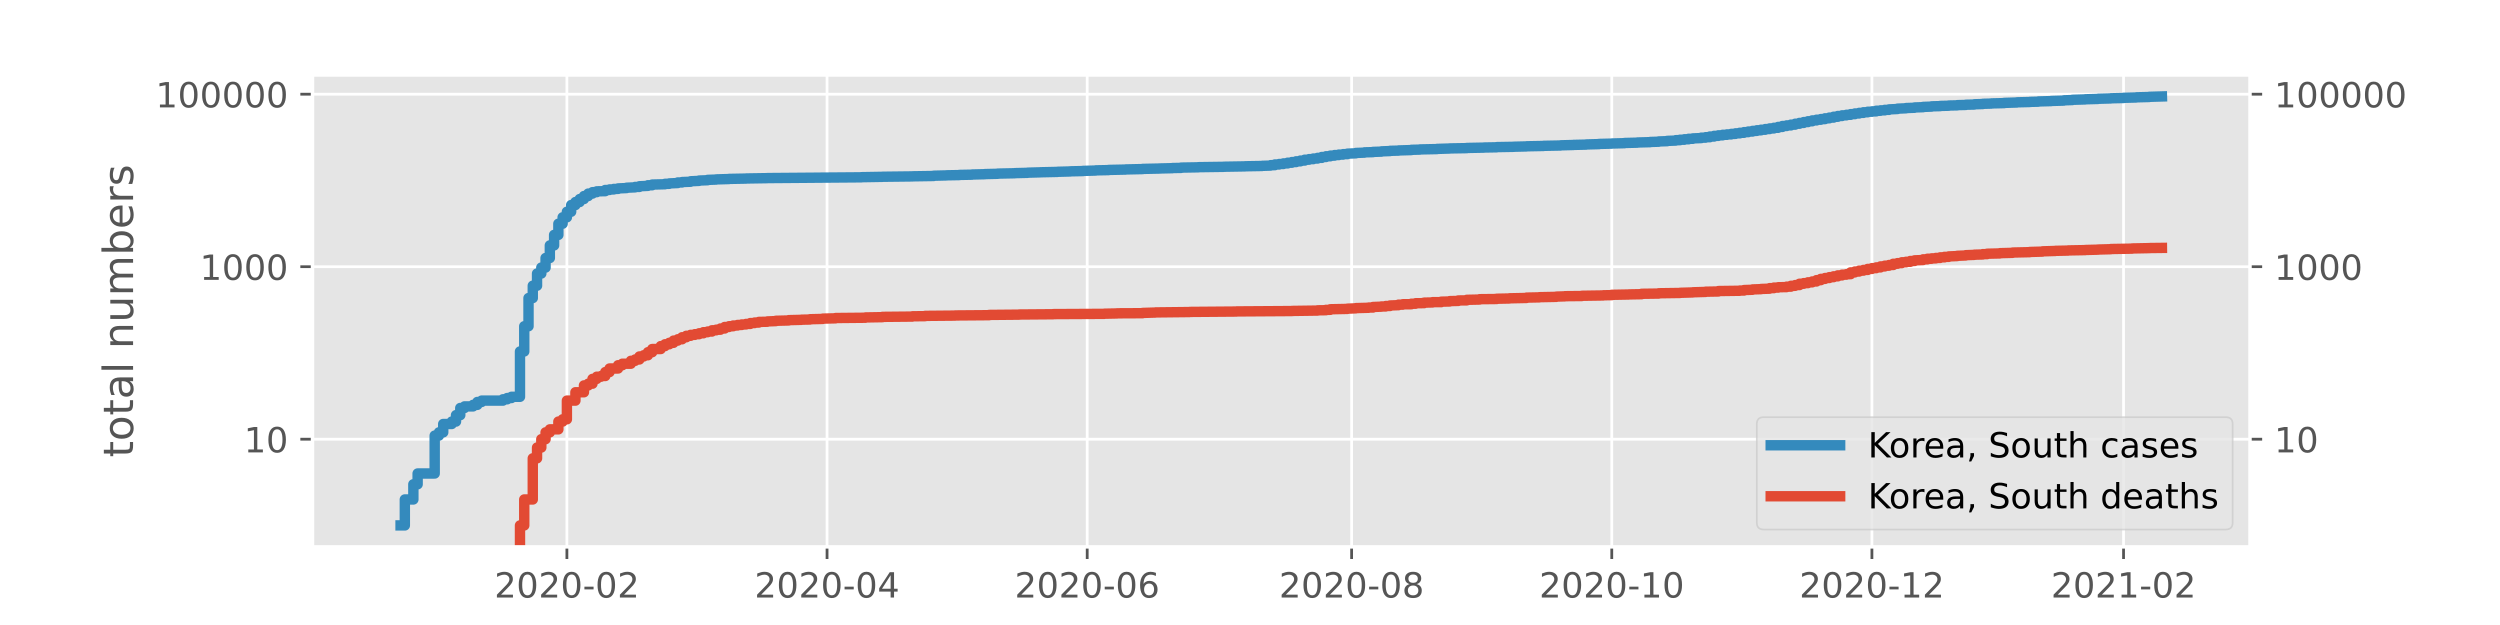
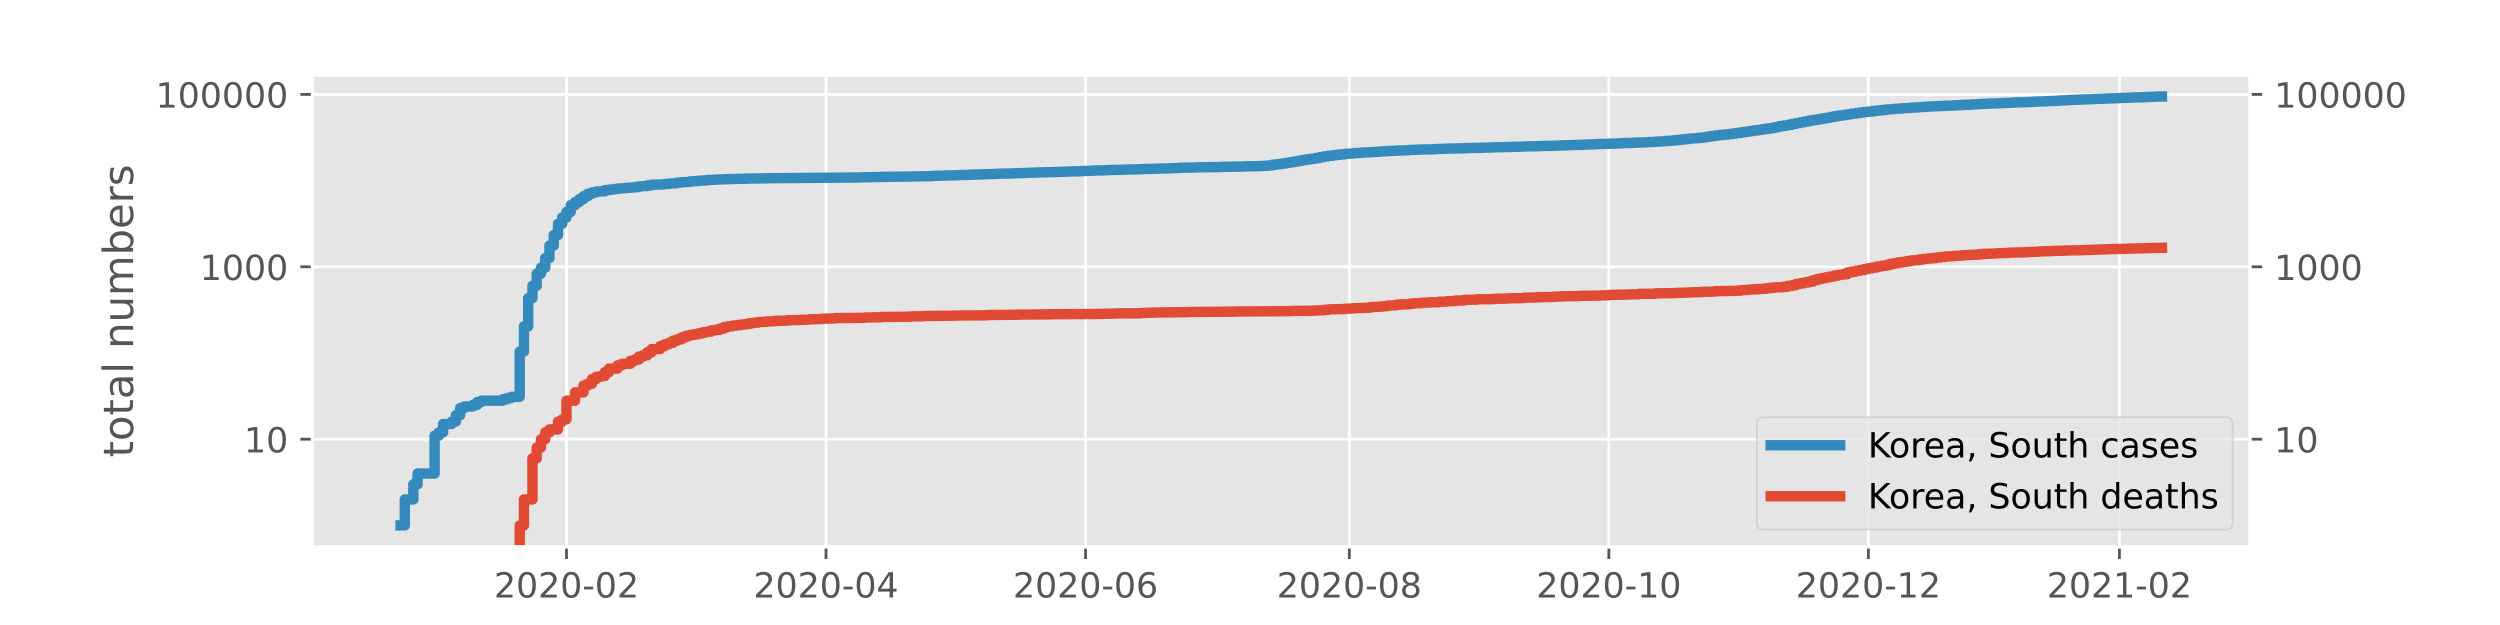
<svg xmlns="http://www.w3.org/2000/svg" xmlns:xlink="http://www.w3.org/1999/xlink" height="180pt" version="1.1" viewBox="0 0 720 180" width="720pt">
  <defs>
    <style type="text/css">*{stroke-linecap:butt;stroke-linejoin:round;}</style>
  </defs>
  <g id="figure_1">
    <g id="patch_1">
      <path d="M 0 180  L 720 180  L 720 0  L 0 0  z " style="fill:#ffffff;" />
    </g>
    <g id="axes_1">
      <g id="patch_2">
        <path d="M 90 157.5  L 648 157.5  L 648 21.6  L 90 21.6  z " style="fill:#e5e5e5;" />
      </g>
      <g id="matplotlib.axis_1">
        <g id="xtick_1">
          <g id="line2d_1">
-             <path clip-path="url(#pab58870d82)" d="M 163.266 157.5  L 163.266 21.6  " style="fill:none;stroke:#ffffff;stroke-linecap:square;stroke-width:0.8;" />
+             <path clip-path="url(#p5983f30c96)" d="M 163.15 157.5  L 163.15 21.6  " style="fill:none;stroke:#ffffff;stroke-linecap:square;stroke-width:0.8;" />
          </g>
          <g id="line2d_2">
            <defs>
-               <path d="M 0 0  L 0 3.5  " id="meab9ac7039" style="stroke:#555555;stroke-width:0.8;" />
+               <path d="M 0 0  L 0 3.5  " id="m2d92b5e0b5" style="stroke:#555555;stroke-width:0.8;" />
            </defs>
            <g>
-               <use style="fill:#555555;stroke:#555555;stroke-width:0.8;" x="163.266" xlink:href="#meab9ac7039" y="157.5" />
+               <use style="fill:#555555;stroke:#555555;stroke-width:0.8;" x="163.15" xlink:href="#m2d92b5e0b5" y="157.5" />
            </g>
          </g>
          <g id="text_1">
-             <text style="fill:#555555;font-family:DejaVu Sans;font-size:10px;font-stretch:normal;font-style:normal;font-weight:normal;text-anchor:middle;" transform="rotate(-0, 163.2659, 172.0984)" x="163.266" y="172.098">2020-02</text>
+             <text style="fill:#555555;font-family:DejaVu Sans;font-size:10px;font-stretch:normal;font-style:normal;font-weight:normal;text-anchor:middle;" transform="rotate(-0, 163.1502, 172.0984)" x="163.15" y="172.098">2020-02</text>
          </g>
        </g>
        <g id="xtick_2">
          <g id="line2d_3">
-             <path clip-path="url(#pab58870d82)" d="M 238.19 157.5  L 238.19 21.6  " style="fill:none;stroke:#ffffff;stroke-linecap:square;stroke-width:0.8;" />
+             <path clip-path="url(#p5983f30c96)" d="M 237.893 157.5  L 237.893 21.6  " style="fill:none;stroke:#ffffff;stroke-linecap:square;stroke-width:0.8;" />
          </g>
          <g id="line2d_4">
            <g>
-               <use style="fill:#555555;stroke:#555555;stroke-width:0.8;" x="238.19" xlink:href="#meab9ac7039" y="157.5" />
+               <use style="fill:#555555;stroke:#555555;stroke-width:0.8;" x="237.893" xlink:href="#m2d92b5e0b5" y="157.5" />
            </g>
          </g>
          <g id="text_2">
-             <text style="fill:#555555;font-family:DejaVu Sans;font-size:10px;font-stretch:normal;font-style:normal;font-weight:normal;text-anchor:middle;" transform="rotate(-0, 238.19, 172.0984)" x="238.19" y="172.098">2020-04</text>
+             <text style="fill:#555555;font-family:DejaVu Sans;font-size:10px;font-stretch:normal;font-style:normal;font-weight:normal;text-anchor:middle;" transform="rotate(-0, 237.8933, 172.0984)" x="237.893" y="172.098">2020-04</text>
          </g>
        </g>
        <g id="xtick_3">
          <g id="line2d_5">
-             <path clip-path="url(#pab58870d82)" d="M 313.114 157.5  L 313.114 21.6  " style="fill:none;stroke:#ffffff;stroke-linecap:square;stroke-width:0.8;" />
+             <path clip-path="url(#p5983f30c96)" d="M 312.636 157.5  L 312.636 21.6  " style="fill:none;stroke:#ffffff;stroke-linecap:square;stroke-width:0.8;" />
          </g>
          <g id="line2d_6">
            <g>
-               <use style="fill:#555555;stroke:#555555;stroke-width:0.8;" x="313.114" xlink:href="#meab9ac7039" y="157.5" />
+               <use style="fill:#555555;stroke:#555555;stroke-width:0.8;" x="312.636" xlink:href="#m2d92b5e0b5" y="157.5" />
            </g>
          </g>
          <g id="text_3">
-             <text style="fill:#555555;font-family:DejaVu Sans;font-size:10px;font-stretch:normal;font-style:normal;font-weight:normal;text-anchor:middle;" transform="rotate(-0, 313.114, 172.0984)" x="313.114" y="172.098">2020-06</text>
+             <text style="fill:#555555;font-family:DejaVu Sans;font-size:10px;font-stretch:normal;font-style:normal;font-weight:normal;text-anchor:middle;" transform="rotate(-0, 312.6364, 172.0984)" x="312.636" y="172.098">2020-06</text>
          </g>
        </g>
        <g id="xtick_4">
          <g id="line2d_7">
-             <path clip-path="url(#pab58870d82)" d="M 389.266 157.5  L 389.266 21.6  " style="fill:none;stroke:#ffffff;stroke-linecap:square;stroke-width:0.8;" />
+             <path clip-path="url(#p5983f30c96)" d="M 388.605 157.5  L 388.605 21.6  " style="fill:none;stroke:#ffffff;stroke-linecap:square;stroke-width:0.8;" />
          </g>
          <g id="line2d_8">
            <g>
-               <use style="fill:#555555;stroke:#555555;stroke-width:0.8;" x="389.266" xlink:href="#meab9ac7039" y="157.5" />
+               <use style="fill:#555555;stroke:#555555;stroke-width:0.8;" x="388.605" xlink:href="#m2d92b5e0b5" y="157.5" />
            </g>
          </g>
          <g id="text_4">
-             <text style="fill:#555555;font-family:DejaVu Sans;font-size:10px;font-stretch:normal;font-style:normal;font-weight:normal;text-anchor:middle;" transform="rotate(-0, 389.2663, 172.0984)" x="389.266" y="172.098">2020-08</text>
+             <text style="fill:#555555;font-family:DejaVu Sans;font-size:10px;font-stretch:normal;font-style:normal;font-weight:normal;text-anchor:middle;" transform="rotate(-0, 388.6047, 172.0984)" x="388.605" y="172.098">2020-08</text>
          </g>
        </g>
        <g id="xtick_5">
          <g id="line2d_9">
-             <path clip-path="url(#pab58870d82)" d="M 464.19 157.5  L 464.19 21.6  " style="fill:none;stroke:#ffffff;stroke-linecap:square;stroke-width:0.8;" />
+             <path clip-path="url(#p5983f30c96)" d="M 463.348 157.5  L 463.348 21.6  " style="fill:none;stroke:#ffffff;stroke-linecap:square;stroke-width:0.8;" />
          </g>
          <g id="line2d_10">
            <g>
-               <use style="fill:#555555;stroke:#555555;stroke-width:0.8;" x="464.19" xlink:href="#meab9ac7039" y="157.5" />
+               <use style="fill:#555555;stroke:#555555;stroke-width:0.8;" x="463.348" xlink:href="#m2d92b5e0b5" y="157.5" />
            </g>
          </g>
          <g id="text_5">
-             <text style="fill:#555555;font-family:DejaVu Sans;font-size:10px;font-stretch:normal;font-style:normal;font-weight:normal;text-anchor:middle;" transform="rotate(-0, 464.1904, 172.0984)" x="464.19" y="172.098">2020-10</text>
+             <text style="fill:#555555;font-family:DejaVu Sans;font-size:10px;font-stretch:normal;font-style:normal;font-weight:normal;text-anchor:middle;" transform="rotate(-0, 463.3478, 172.0984)" x="463.348" y="172.098">2020-10</text>
          </g>
        </g>
        <g id="xtick_6">
          <g id="line2d_11">
-             <path clip-path="url(#pab58870d82)" d="M 539.114 157.5  L 539.114 21.6  " style="fill:none;stroke:#ffffff;stroke-linecap:square;stroke-width:0.8;" />
+             <path clip-path="url(#p5983f30c96)" d="M 538.091 157.5  L 538.091 21.6  " style="fill:none;stroke:#ffffff;stroke-linecap:square;stroke-width:0.8;" />
          </g>
          <g id="line2d_12">
            <g>
-               <use style="fill:#555555;stroke:#555555;stroke-width:0.8;" x="539.114" xlink:href="#meab9ac7039" y="157.5" />
+               <use style="fill:#555555;stroke:#555555;stroke-width:0.8;" x="538.091" xlink:href="#m2d92b5e0b5" y="157.5" />
            </g>
          </g>
          <g id="text_6">
-             <text style="fill:#555555;font-family:DejaVu Sans;font-size:10px;font-stretch:normal;font-style:normal;font-weight:normal;text-anchor:middle;" transform="rotate(-0, 539.1145, 172.0984)" x="539.114" y="172.098">2020-12</text>
+             <text style="fill:#555555;font-family:DejaVu Sans;font-size:10px;font-stretch:normal;font-style:normal;font-weight:normal;text-anchor:middle;" transform="rotate(-0, 538.0909, 172.0984)" x="538.091" y="172.098">2020-12</text>
          </g>
        </g>
        <g id="xtick_7">
          <g id="line2d_13">
-             <path clip-path="url(#pab58870d82)" d="M 611.582 157.5  L 611.582 21.6  " style="fill:none;stroke:#ffffff;stroke-linecap:square;stroke-width:0.8;" />
+             <path clip-path="url(#p5983f30c96)" d="M 610.383 157.5  L 610.383 21.6  " style="fill:none;stroke:#ffffff;stroke-linecap:square;stroke-width:0.8;" />
          </g>
          <g id="line2d_14">
            <g>
-               <use style="fill:#555555;stroke:#555555;stroke-width:0.8;" x="611.582" xlink:href="#meab9ac7039" y="157.5" />
+               <use style="fill:#555555;stroke:#555555;stroke-width:0.8;" x="610.383" xlink:href="#m2d92b5e0b5" y="157.5" />
            </g>
          </g>
          <g id="text_7">
-             <text style="fill:#555555;font-family:DejaVu Sans;font-size:10px;font-stretch:normal;font-style:normal;font-weight:normal;text-anchor:middle;" transform="rotate(-0, 611.582, 172.0984)" x="611.582" y="172.098">2021-02</text>
+             <text style="fill:#555555;font-family:DejaVu Sans;font-size:10px;font-stretch:normal;font-style:normal;font-weight:normal;text-anchor:middle;" transform="rotate(-0, 610.3834, 172.0984)" x="610.383" y="172.098">2021-02</text>
          </g>
        </g>
      </g>
      <g id="matplotlib.axis_2">
        <g id="ytick_1">
          <g id="line2d_15">
-             <path clip-path="url(#pab58870d82)" d="M 90 126.485  L 648 126.485  " style="fill:none;stroke:#ffffff;stroke-linecap:square;stroke-width:0.8;" />
+             <path clip-path="url(#p5983f30c96)" d="M 90 126.496  L 648 126.496  " style="fill:none;stroke:#ffffff;stroke-linecap:square;stroke-width:0.8;" />
          </g>
          <g id="line2d_16">
            <defs>
-               <path d="M 0 0  L -3.5 0  " id="mff678e5a2c" style="stroke:#555555;stroke-width:0.8;" />
+               <path d="M 0 0  L -3.5 0  " id="m821ca92d51" style="stroke:#555555;stroke-width:0.8;" />
            </defs>
            <g>
-               <use style="fill:#555555;stroke:#555555;stroke-width:0.8;" x="90" xlink:href="#mff678e5a2c" y="126.485" />
+               <use style="fill:#555555;stroke:#555555;stroke-width:0.8;" x="90" xlink:href="#m821ca92d51" y="126.496" />
            </g>
          </g>
          <g id="line2d_17">
            <defs>
-               <path d="M 0 0  L 3.5 0  " id="mbebff04b39" style="stroke:#555555;stroke-width:0.8;" />
+               <path d="M 0 0  L 3.5 0  " id="m54920eb113" style="stroke:#555555;stroke-width:0.8;" />
            </defs>
            <g>
-               <use style="fill:#555555;stroke:#555555;stroke-width:0.8;" x="648" xlink:href="#mbebff04b39" y="126.485" />
+               <use style="fill:#555555;stroke:#555555;stroke-width:0.8;" x="648" xlink:href="#m54920eb113" y="126.496" />
            </g>
          </g>
          <g id="text_8">
-             <text style="fill:#555555;font-family:DejaVu Sans;font-size:10px;font-stretch:normal;font-style:normal;font-weight:normal;text-anchor:end;" transform="rotate(-0, 83, 130.2839)" x="83" y="130.284">10</text>
+             <text style="fill:#555555;font-family:DejaVu Sans;font-size:10px;font-stretch:normal;font-style:normal;font-weight:normal;text-anchor:end;" transform="rotate(-0, 83, 130.2951)" x="83" y="130.295">10</text>
          </g>
          <g id="text_9">
-             <text style="fill:#555555;font-family:DejaVu Sans;font-size:10px;font-stretch:normal;font-style:normal;font-weight:normal;text-anchor:start;" transform="rotate(-0, 655, 130.2839)" x="655" y="130.284">10</text>
+             <text style="fill:#555555;font-family:DejaVu Sans;font-size:10px;font-stretch:normal;font-style:normal;font-weight:normal;text-anchor:start;" transform="rotate(-0, 655, 130.2951)" x="655" y="130.295">10</text>
          </g>
        </g>
        <g id="ytick_2">
          <g id="line2d_18">
-             <path clip-path="url(#pab58870d82)" d="M 90 76.809  L 648 76.809  " style="fill:none;stroke:#ffffff;stroke-linecap:square;stroke-width:0.8;" />
+             <path clip-path="url(#p5983f30c96)" d="M 90 76.842  L 648 76.842  " style="fill:none;stroke:#ffffff;stroke-linecap:square;stroke-width:0.8;" />
          </g>
          <g id="line2d_19">
            <g>
-               <use style="fill:#555555;stroke:#555555;stroke-width:0.8;" x="90" xlink:href="#mff678e5a2c" y="76.809" />
+               <use style="fill:#555555;stroke:#555555;stroke-width:0.8;" x="90" xlink:href="#m821ca92d51" y="76.842" />
            </g>
          </g>
          <g id="line2d_20">
            <g>
-               <use style="fill:#555555;stroke:#555555;stroke-width:0.8;" x="648" xlink:href="#mbebff04b39" y="76.809" />
+               <use style="fill:#555555;stroke:#555555;stroke-width:0.8;" x="648" xlink:href="#m54920eb113" y="76.842" />
            </g>
          </g>
          <g id="text_10">
-             <text style="fill:#555555;font-family:DejaVu Sans;font-size:10px;font-stretch:normal;font-style:normal;font-weight:normal;text-anchor:end;" transform="rotate(-0, 83, 80.60782)" x="83" y="80.608">1000</text>
+             <text style="fill:#555555;font-family:DejaVu Sans;font-size:10px;font-stretch:normal;font-style:normal;font-weight:normal;text-anchor:end;" transform="rotate(-0, 83, 80.64142)" x="83" y="80.641">1000</text>
          </g>
          <g id="text_11">
-             <text style="fill:#555555;font-family:DejaVu Sans;font-size:10px;font-stretch:normal;font-style:normal;font-weight:normal;text-anchor:start;" transform="rotate(-0, 655, 80.60782)" x="655" y="80.608">1000</text>
+             <text style="fill:#555555;font-family:DejaVu Sans;font-size:10px;font-stretch:normal;font-style:normal;font-weight:normal;text-anchor:start;" transform="rotate(-0, 655, 80.64142)" x="655" y="80.641">1000</text>
          </g>
        </g>
        <g id="ytick_3">
          <g id="line2d_21">
-             <path clip-path="url(#pab58870d82)" d="M 90 27.133  L 648 27.133  " style="fill:none;stroke:#ffffff;stroke-linecap:square;stroke-width:0.8;" />
+             <path clip-path="url(#p5983f30c96)" d="M 90 27.189  L 648 27.189  " style="fill:none;stroke:#ffffff;stroke-linecap:square;stroke-width:0.8;" />
          </g>
          <g id="line2d_22">
            <g>
-               <use style="fill:#555555;stroke:#555555;stroke-width:0.8;" x="90" xlink:href="#mff678e5a2c" y="27.133" />
+               <use style="fill:#555555;stroke:#555555;stroke-width:0.8;" x="90" xlink:href="#m821ca92d51" y="27.189" />
            </g>
          </g>
          <g id="line2d_23">
            <g>
-               <use style="fill:#555555;stroke:#555555;stroke-width:0.8;" x="648" xlink:href="#mbebff04b39" y="27.133" />
+               <use style="fill:#555555;stroke:#555555;stroke-width:0.8;" x="648" xlink:href="#m54920eb113" y="27.189" />
            </g>
          </g>
          <g id="text_12">
-             <text style="fill:#555555;font-family:DejaVu Sans;font-size:10px;font-stretch:normal;font-style:normal;font-weight:normal;text-anchor:end;" transform="rotate(-0, 83, 30.93174)" x="83" y="30.932">100000</text>
+             <text style="fill:#555555;font-family:DejaVu Sans;font-size:10px;font-stretch:normal;font-style:normal;font-weight:normal;text-anchor:end;" transform="rotate(-0, 83, 30.98774)" x="83" y="30.988">100000</text>
          </g>
          <g id="text_13">
-             <text style="fill:#555555;font-family:DejaVu Sans;font-size:10px;font-stretch:normal;font-style:normal;font-weight:normal;text-anchor:start;" transform="rotate(-0, 655, 30.93174)" x="655" y="30.932">100000</text>
+             <text style="fill:#555555;font-family:DejaVu Sans;font-size:10px;font-stretch:normal;font-style:normal;font-weight:normal;text-anchor:start;" transform="rotate(-0, 655, 30.98774)" x="655" y="30.988">100000</text>
          </g>
        </g>
        <g id="text_14">
          <text style="fill:#555555;font-family:DejaVu Sans;font-size:12px;font-stretch:normal;font-style:normal;font-weight:normal;text-anchor:middle;" transform="rotate(-90, 38.32937, 89.55)" x="38.329" y="89.55">total numbers</text>
        </g>
      </g>
      <g id="line2d_24">
-         <path clip-path="url(#pab58870d82)" d="M 115.364 151.323  L 116.592 151.323  L 116.592 143.846  L 119.048 143.846  L 119.048 139.472  L 120.277 139.472  L 120.277 136.369  L 125.19 136.369  L 125.19 125.457  L 126.418 125.457  L 126.418 124.518  L 127.646 124.518  L 127.646 122.111  L 130.103 122.111  L 130.103 121.415  L 131.331 121.415  L 131.331 119.561  L 132.559 119.561  L 132.559 117.5  L 133.788 117.5  L 133.788 117.041  L 136.244 117.041  L 136.244 116.601  L 137.472 116.601  L 137.472 115.77  L 138.701 115.77  L 138.701 115.378  L 144.842 115.378  L 144.842 115  L 146.07 115  L 146.07 114.634  L 147.298 114.634  L 147.298 114.28  L 149.755 114.28  L 149.755 101.224  L 150.983 101.224  L 150.983 93.956  L 152.212 93.956  L 152.212 85.838  L 153.44 85.838  L 153.44 82.283  L 154.668 82.283  L 154.668 78.78  L 155.896 78.78  L 155.896 77.06  L 157.125 77.06  L 157.125 74.307  L 158.353 74.307  L 158.353 70.674  L 159.581 70.674  L 159.581 67.652  L 160.809 67.652  L 160.809 64.432  L 162.038 64.432  L 162.038 62.591  L 163.266 62.591  L 163.266 60.987  L 164.494 60.987  L 164.494 59.054  L 165.722 59.054  L 165.722 58.185  L 166.951 58.185  L 166.951 57.324  L 168.179 57.324  L 168.179 56.464  L 169.407 56.464  L 169.407 55.755  L 170.635 55.755  L 170.635 55.345  L 171.864 55.345  L 171.864 55.105  L 174.32 55.055  L 174.32 54.713  L 175.549 54.713  L 175.549 54.556  L 176.777 54.556  L 176.777 54.406  L 178.005 54.406  L 178.005 54.262  L 180.462 54.161  L 180.462 54.064  L 182.918 53.955  L 182.918 53.835  L 184.146 53.835  L 184.146 53.641  L 186.603 53.532  L 186.603 53.351  L 187.831 53.351  L 187.831 53.154  L 191.516 53.063  L 191.516 52.944  L 192.744 52.944  L 192.744 52.822  L 195.201 52.716  L 195.201 52.549  L 196.429 52.549  L 196.429 52.43  L 198.886 52.343  L 198.886 52.204  L 201.342 52.093  L 201.342 51.996  L 203.799 51.904  L 203.799 51.804  L 206.255 51.718  L 206.255 51.668  L 209.94 51.564  L 209.94 51.524  L 214.853 51.432  L 214.853 51.406  L 220.994 51.306  L 220.994 51.288  L 234.505 51.179  L 234.505 51.175  L 248.016 51.067  L 248.016 51.032  L 254.157 50.925  L 254.157 50.906  L 262.755 50.804  L 262.755 50.782  L 268.897 50.686  L 268.897 50.61  L 272.581 50.518  L 272.581 50.493  L 276.266 50.425  L 276.266 50.379  L 279.951 50.307  L 279.951 50.259  L 283.636 50.172  L 283.636 50.138  L 287.32 50.052  L 287.32 50.001  L 292.234 49.896  L 292.234 49.865  L 295.918 49.775  L 295.918 49.732  L 299.603 49.632  L 299.603 49.617  L 304.516 49.509  L 304.516 49.476  L 308.201 49.38  L 308.201 49.344  L 311.886 49.266  L 311.886 49.22  L 315.571 49.116  L 315.571 49.065  L 319.255 48.991  L 319.255 48.94  L 324.168 48.835  L 324.168 48.8  L 329.081 48.693  L 329.081 48.644  L 333.994 48.539  L 333.994 48.519  L 337.679 48.435  L 337.679 48.389  L 340.136 48.357  L 340.136 48.27  L 345.049 48.186  L 345.049 48.149  L 352.418 48.045  L 352.418 48.02  L 358.56 47.916  L 358.56 47.89  L 363.473 47.804  L 363.473 47.763  L 365.929 47.689  L 365.929 47.569  L 367.158 47.569  L 367.158 47.371  L 368.386 47.371  L 368.386 47.233  L 369.614 47.233  L 369.614 47.063  L 370.842 47.063  L 370.842 46.862  L 372.071 46.862  L 372.071 46.67  L 373.299 46.67  L 373.299 46.458  L 374.527 46.458  L 374.527 46.245  L 375.755 46.245  L 375.755 45.996  L 376.984 45.996  L 376.984 45.833  L 378.212 45.833  L 378.212 45.663  L 379.44 45.663  L 379.44 45.472  L 380.669 45.472  L 380.669 45.215  L 381.897 45.215  L 381.897 45.003  L 383.125 45.003  L 383.125 44.822  L 384.353 44.822  L 384.353 44.657  L 385.582 44.657  L 385.582 44.522  L 386.81 44.522  L 386.81 44.396  L 388.038 44.396  L 388.038 44.254  L 390.495 44.152  L 390.495 44.049  L 392.951 43.962  L 392.951 43.877  L 395.408 43.816  L 395.408 43.748  L 397.864 43.669  L 397.864 43.592  L 400.321 43.505  L 400.321 43.439  L 402.777 43.379  L 402.777 43.327  L 406.462 43.221  L 406.462 43.148  L 408.919 43.088  L 408.919 43.036  L 413.832 42.936  L 413.832 42.885  L 417.516 42.775  L 417.516 42.747  L 422.429 42.663  L 422.429 42.612  L 427.343 42.515  L 427.343 42.486  L 431.027 42.42  L 431.027 42.369  L 435.94 42.283  L 435.94 42.258  L 439.625 42.171  L 439.625 42.135  L 444.538 42.04  L 444.538 42.001  L 449.451 41.905  L 449.451 41.855  L 453.136 41.757  L 453.136 41.732  L 456.821 41.646  L 456.821 41.603  L 460.506 41.505  L 460.506 41.453  L 464.19 41.364  L 464.19 41.334  L 467.875 41.236  L 467.875 41.179  L 471.56 41.087  L 471.56 41.038  L 475.245 40.942  L 475.245 40.886  L 477.701 40.813  L 477.701 40.735  L 480.158 40.656  L 480.158 40.572  L 482.614 40.486  L 482.614 40.37  L 483.843 40.37  L 483.843 40.245  L 485.071 40.245  L 485.071 40.114  L 486.299 40.114  L 486.299 39.976  L 487.527 39.976  L 487.527 39.859  L 489.984 39.765  L 489.984 39.644  L 491.212 39.644  L 491.212 39.513  L 492.44 39.513  L 492.44 39.317  L 493.669 39.317  L 493.669 39.129  L 494.897 39.129  L 494.897 38.97  L 496.125 38.97  L 496.125 38.826  L 497.354 38.826  L 497.354 38.706  L 498.582 38.706  L 498.582 38.565  L 499.81 38.565  L 499.81 38.407  L 501.038 38.407  L 501.038 38.242  L 502.267 38.242  L 502.267 38.054  L 503.495 38.054  L 503.495 37.882  L 504.723 37.882  L 504.723 37.7  L 505.951 37.7  L 505.951 37.524  L 507.18 37.524  L 507.18 37.358  L 508.408 37.358  L 508.408 37.171  L 509.636 37.171  L 509.636 36.99  L 510.864 36.99  L 510.864 36.807  L 512.093 36.807  L 512.093 36.558  L 513.321 36.558  L 513.321 36.295  L 514.549 36.295  L 514.549 36.116  L 515.777 36.116  L 515.777 35.9  L 517.006 35.9  L 517.006 35.641  L 518.234 35.641  L 518.234 35.403  L 519.462 35.403  L 519.462 35.159  L 520.691 35.159  L 520.691 34.923  L 521.919 34.923  L 521.919 34.682  L 523.147 34.682  L 523.147 34.483  L 524.375 34.483  L 524.375 34.299  L 525.604 34.299  L 525.604 34.073  L 526.832 34.073  L 526.832 33.873  L 528.06 33.873  L 528.06 33.627  L 529.288 33.627  L 529.288 33.406  L 530.517 33.406  L 530.517 33.22  L 531.745 33.22  L 531.745 33.068  L 532.973 33.068  L 532.973 32.875  L 534.201 32.875  L 534.201 32.684  L 535.43 32.684  L 535.43 32.511  L 536.658 32.511  L 536.658 32.329  L 537.886 32.329  L 537.886 32.186  L 539.114 32.186  L 539.114 32.075  L 540.343 32.075  L 540.343 31.902  L 541.571 31.902  L 541.571 31.783  L 542.799 31.783  L 542.799 31.644  L 544.028 31.644  L 544.028 31.503  L 546.484 31.395  L 546.484 31.293  L 548.941 31.188  L 548.941 31.117  L 551.397 31.034  L 551.397 30.947  L 553.854 30.868  L 553.854 30.79  L 556.31 30.703  L 556.31 30.625  L 558.767 30.567  L 558.767 30.51  L 561.223 30.451  L 561.223 30.393  L 563.68 30.342  L 563.68 30.28  L 566.136 30.224  L 566.136 30.161  L 568.593 30.111  L 568.593 30.032  L 571.049 29.962  L 571.049 29.897  L 573.506 29.833  L 573.506 29.784  L 577.191 29.697  L 577.191 29.633  L 580.875 29.522  L 580.875 29.469  L 584.56 29.381  L 584.56 29.341  L 587.017 29.282  L 587.017 29.216  L 590.702 29.117  L 590.702 29.074  L 594.386 28.972  L 594.386 28.892  L 596.843 28.814  L 596.843 28.743  L 600.528 28.636  L 600.528 28.595  L 604.212 28.497  L 604.212 28.448  L 607.897 28.351  L 607.897 28.308  L 611.582 28.225  L 611.582 28.172  L 615.267 28.074  L 615.267 28.026  L 618.952 27.937  L 618.952 27.885  L 622.636 27.777  L 622.636 27.777  " style="fill:none;stroke:#348abd;stroke-linecap:square;stroke-width:3;" />
+         <path clip-path="url(#p5983f30c96)" d="M 115.364 151.323  L 116.589 151.323  L 116.589 143.849  L 119.04 143.849  L 119.04 139.477  L 120.265 139.477  L 120.265 136.375  L 125.166 136.375  L 125.166 125.468  L 126.391 125.468  L 126.391 124.53  L 127.617 124.53  L 127.617 122.124  L 130.067 122.124  L 130.067 121.428  L 131.292 121.428  L 131.292 119.575  L 132.518 119.575  L 132.518 117.515  L 133.743 117.515  L 133.743 117.056  L 136.194 117.056  L 136.194 116.616  L 137.419 116.616  L 137.419 115.786  L 138.644 115.786  L 138.644 115.394  L 144.771 115.394  L 144.771 115.016  L 145.996 115.016  L 145.996 114.65  L 147.221 114.65  L 147.221 114.297  L 149.672 114.297  L 149.672 101.246  L 150.897 101.246  L 150.897 93.982  L 152.123 93.982  L 152.123 85.867  L 153.348 85.867  L 153.348 82.314  L 154.573 82.314  L 154.573 78.812  L 155.798 78.812  L 155.798 77.093  L 157.024 77.093  L 157.024 74.342  L 158.249 74.342  L 158.249 70.71  L 159.474 70.71  L 159.474 67.69  L 160.7 67.69  L 160.7 64.471  L 161.925 64.471  L 161.925 62.631  L 163.15 62.631  L 163.15 61.028  L 164.375 61.028  L 164.375 59.095  L 165.601 59.095  L 165.601 58.227  L 166.826 58.227  L 166.826 57.366  L 168.051 57.366  L 168.051 56.507  L 169.277 56.507  L 169.277 55.798  L 170.502 55.798  L 170.502 55.388  L 171.727 55.388  L 171.727 55.149  L 174.178 55.099  L 174.178 54.757  L 175.403 54.757  L 175.403 54.599  L 176.628 54.599  L 176.628 54.45  L 177.854 54.45  L 177.854 54.306  L 180.304 54.205  L 180.304 54.108  L 182.755 53.998  L 182.755 53.879  L 183.98 53.879  L 183.98 53.686  L 186.431 53.577  L 186.431 53.395  L 187.656 53.395  L 187.656 53.198  L 191.332 53.107  L 191.332 52.988  L 192.557 52.988  L 192.557 52.866  L 195.008 52.761  L 195.008 52.593  L 196.233 52.593  L 196.233 52.475  L 198.684 52.387  L 198.684 52.249  L 201.134 52.138  L 201.134 52.041  L 203.585 51.949  L 203.585 51.848  L 206.036 51.763  L 206.036 51.713  L 209.711 51.609  L 209.711 51.569  L 214.613 51.477  L 214.613 51.451  L 220.739 51.352  L 220.739 51.333  L 234.217 51.225  L 234.217 51.221  L 247.696 51.112  L 247.696 51.077  L 253.822 50.97  L 253.822 50.952  L 262.399 50.849  L 262.399 50.827  L 268.526 50.731  L 268.526 50.656  L 272.202 50.564  L 272.202 50.538  L 275.877 50.47  L 275.877 50.424  L 279.553 50.352  L 279.553 50.305  L 283.229 50.218  L 283.229 50.183  L 286.905 50.097  L 286.905 50.047  L 291.806 49.941  L 291.806 49.911  L 295.482 49.821  L 295.482 49.778  L 299.158 49.678  L 299.158 49.663  L 304.059 49.555  L 304.059 49.522  L 307.735 49.426  L 307.735 49.39  L 311.411 49.312  L 311.411 49.266  L 315.087 49.162  L 315.087 49.111  L 318.763 49.037  L 318.763 48.986  L 323.664 48.882  L 323.664 48.846  L 328.565 48.739  L 328.565 48.691  L 333.466 48.586  L 333.466 48.565  L 337.142 48.481  L 337.142 48.435  L 339.593 48.404  L 339.593 48.317  L 344.494 48.232  L 344.494 48.196  L 351.846 48.092  L 351.846 48.067  L 357.972 47.963  L 357.972 47.936  L 362.874 47.851  L 362.874 47.81  L 365.324 47.735  L 365.324 47.616  L 366.549 47.616  L 366.549 47.417  L 367.775 47.417  L 367.775 47.28  L 369 47.28  L 369 47.11  L 370.225 47.11  L 370.225 46.909  L 371.451 46.909  L 371.451 46.717  L 372.676 46.717  L 372.676 46.505  L 373.901 46.505  L 373.901 46.293  L 375.126 46.293  L 375.126 46.044  L 376.352 46.044  L 376.352 45.88  L 377.577 45.88  L 377.577 45.711  L 378.802 45.711  L 378.802 45.52  L 380.028 45.52  L 380.028 45.263  L 381.253 45.263  L 381.253 45.051  L 382.478 45.051  L 382.478 44.87  L 383.704 44.87  L 383.704 44.705  L 384.929 44.705  L 384.929 44.57  L 386.154 44.57  L 386.154 44.444  L 387.379 44.444  L 387.379 44.302  L 389.83 44.2  L 389.83 44.097  L 392.281 44.011  L 392.281 43.925  L 394.731 43.865  L 394.731 43.796  L 397.182 43.718  L 397.182 43.641  L 399.632 43.554  L 399.632 43.487  L 402.083 43.428  L 402.083 43.375  L 405.759 43.27  L 405.759 43.197  L 408.209 43.137  L 408.209 43.085  L 413.111 42.985  L 413.111 42.934  L 416.787 42.824  L 416.787 42.796  L 421.688 42.712  L 421.688 42.661  L 426.589 42.564  L 426.589 42.535  L 430.265 42.469  L 430.265 42.418  L 435.166 42.332  L 435.166 42.307  L 438.842 42.22  L 438.842 42.184  L 443.743 42.089  L 443.743 42.05  L 448.644 41.954  L 448.644 41.904  L 452.32 41.807  L 452.32 41.781  L 455.996 41.695  L 455.996 41.653  L 459.672 41.554  L 459.672 41.503  L 463.348 41.414  L 463.348 41.383  L 467.024 41.286  L 467.024 41.228  L 470.7 41.137  L 470.7 41.087  L 474.375 40.992  L 474.375 40.936  L 476.826 40.863  L 476.826 40.784  L 479.277 40.706  L 479.277 40.622  L 481.727 40.536  L 481.727 40.42  L 482.953 40.42  L 482.953 40.295  L 484.178 40.295  L 484.178 40.164  L 485.403 40.164  L 485.403 40.026  L 486.628 40.026  L 486.628 39.91  L 489.079 39.815  L 489.079 39.694  L 490.304 39.694  L 490.304 39.564  L 491.53 39.564  L 491.53 39.367  L 492.755 39.367  L 492.755 39.179  L 493.98 39.179  L 493.98 39.02  L 495.206 39.02  L 495.206 38.876  L 496.431 38.876  L 496.431 38.757  L 497.656 38.757  L 497.656 38.616  L 498.881 38.616  L 498.881 38.458  L 500.107 38.458  L 500.107 38.293  L 501.332 38.293  L 501.332 38.105  L 502.557 38.105  L 502.557 37.934  L 503.783 37.934  L 503.783 37.751  L 505.008 37.751  L 505.008 37.576  L 506.233 37.576  L 506.233 37.409  L 507.458 37.409  L 507.458 37.222  L 508.684 37.222  L 508.684 37.042  L 509.909 37.042  L 509.909 36.858  L 511.134 36.858  L 511.134 36.61  L 512.36 36.61  L 512.36 36.347  L 513.585 36.347  L 513.585 36.168  L 514.81 36.168  L 514.81 35.952  L 516.036 35.952  L 516.036 35.693  L 517.261 35.693  L 517.261 35.456  L 518.486 35.456  L 518.486 35.212  L 519.711 35.212  L 519.711 34.975  L 520.937 34.975  L 520.937 34.735  L 522.162 34.735  L 522.162 34.535  L 523.387 34.535  L 523.387 34.352  L 524.613 34.352  L 524.613 34.126  L 525.838 34.126  L 525.838 33.926  L 527.063 33.926  L 527.063 33.68  L 528.289 33.68  L 528.289 33.459  L 529.514 33.459  L 529.514 33.274  L 530.739 33.274  L 530.739 33.122  L 531.964 33.122  L 531.964 32.928  L 533.19 32.928  L 533.19 32.737  L 534.415 32.737  L 534.415 32.564  L 535.64 32.564  L 535.64 32.383  L 536.866 32.383  L 536.866 32.24  L 538.091 32.24  L 538.091 32.129  L 539.316 32.129  L 539.316 31.956  L 540.542 31.956  L 540.542 31.837  L 541.767 31.837  L 541.767 31.698  L 542.992 31.698  L 542.992 31.557  L 545.443 31.449  L 545.443 31.347  L 547.893 31.242  L 547.893 31.172  L 550.344 31.088  L 550.344 31.002  L 552.794 30.923  L 552.794 30.845  L 555.245 30.757  L 555.245 30.68  L 557.696 30.622  L 557.696 30.565  L 560.146 30.506  L 560.146 30.447  L 562.597 30.397  L 562.597 30.335  L 565.047 30.278  L 565.047 30.216  L 567.498 30.165  L 567.498 30.087  L 569.949 30.017  L 569.949 29.951  L 572.399 29.888  L 572.399 29.839  L 576.075 29.751  L 576.075 29.688  L 579.751 29.577  L 579.751 29.524  L 583.427 29.436  L 583.427 29.396  L 585.877 29.337  L 585.877 29.271  L 589.553 29.172  L 589.553 29.13  L 593.229 29.027  L 593.229 28.948  L 595.68 28.869  L 595.68 28.799  L 599.356 28.691  L 599.356 28.65  L 603.032 28.552  L 603.032 28.504  L 606.708 28.406  L 606.708 28.363  L 610.383 28.28  L 610.383 28.227  L 614.059 28.13  L 614.059 28.081  L 617.735 27.992  L 617.735 27.941  L 621.411 27.833  L 621.411 27.777  L 622.636 27.777  L 622.636 27.777  " style="fill:none;stroke:#348abd;stroke-linecap:square;stroke-width:3;" />
      </g>
      <g id="line2d_25">
-         <path clip-path="url(#pab58870d82)" d="M 149.755 181  L 149.755 151.323  L 150.983 151.323  L 150.983 143.846  L 153.44 143.846  L 153.44 131.995  L 154.668 131.995  L 154.668 128.892  L 155.896 128.892  L 155.896 126.485  L 157.125 126.485  L 157.125 124.518  L 158.353 124.518  L 158.353 123.655  L 160.809 123.655  L 160.809 121.415  L 162.038 121.415  L 162.038 120.761  L 163.266 120.761  L 163.266 115.378  L 165.722 115.378  L 165.722 112.971  L 168.179 112.971  L 168.179 111.004  L 169.407 111.004  L 169.407 110.503  L 170.635 110.503  L 170.635 109.124  L 171.864 109.124  L 171.864 108.495  L 173.092 108.495  L 173.092 108.293  L 174.32 108.293  L 174.32 107.157  L 175.549 107.157  L 175.549 106.129  L 178.005 106.129  L 178.005 105.19  L 179.233 105.19  L 179.233 104.75  L 181.69 104.75  L 181.69 103.92  L 182.918 103.92  L 182.918 103.527  L 184.146 103.527  L 184.146 102.664  L 185.375 102.664  L 185.375 102.314  L 186.603 102.314  L 186.603 101.433  L 187.831 101.433  L 187.831 100.521  L 190.288 100.521  L 190.288 99.68  L 191.516 99.68  L 191.516 99.154  L 192.744 99.154  L 192.744 98.734  L 193.972 98.734  L 193.972 98.094  L 195.201 98.094  L 195.201 97.713  L 196.429 97.713  L 196.429 97.13  L 197.657 97.13  L 197.657 96.712  L 198.886 96.712  L 198.886 96.443  L 200.114 96.443  L 200.114 96.245  L 201.342 96.245  L 201.342 95.986  L 202.57 95.986  L 202.57 95.672  L 203.799 95.672  L 203.799 95.487  L 205.027 95.487  L 205.027 95.128  L 206.255 95.128  L 206.255 94.952  L 207.483 94.952  L 207.483 94.61  L 208.712 94.61  L 208.712 94.17  L 209.94 94.17  L 209.94 93.956  L 211.168 93.956  L 211.168 93.747  L 212.396 93.747  L 212.396 93.592  L 213.625 93.592  L 213.625 93.44  L 214.853 93.44  L 214.853 93.29  L 216.081 93.29  L 216.081 93.044  L 217.309 93.044  L 217.309 92.899  L 218.538 92.899  L 218.538 92.709  L 220.994 92.662  L 220.994 92.569  L 223.451 92.476  L 223.451 92.384  L 227.136 92.293  L 227.136 92.203  L 230.82 92.113  L 230.82 92.069  L 233.277 92.025  L 233.277 91.937  L 236.962 91.849  L 236.962 91.763  L 240.646 91.677  L 240.646 91.591  L 249.244 91.507  L 249.244 91.423  L 254.157 91.34  L 254.157 91.257  L 262.755 91.175  L 262.755 91.093  L 266.44 91.053  L 266.44 90.972  L 275.038 90.893  L 275.038 90.853  L 284.864 90.774  L 284.864 90.695  L 293.462 90.617  L 293.462 90.579  L 303.288 90.502  L 303.288 90.463  L 318.027 90.387  L 318.027 90.349  L 321.712 90.274  L 321.712 90.236  L 329.081 90.199  L 329.081 90.124  L 332.766 90.014  L 332.766 89.977  L 342.592 89.868  L 342.592 89.832  L 356.103 89.724  L 356.103 89.689  L 372.071 89.582  L 372.071 89.547  L 379.44 89.442  L 379.44 89.373  L 381.897 89.338  L 381.897 89.235  L 383.125 89.235  L 383.125 89.066  L 388.038 88.966  L 388.038 88.899  L 390.495 88.801  L 390.495 88.735  L 394.179 88.638  L 394.179 88.573  L 395.408 88.573  L 395.408 88.414  L 397.864 88.32  L 397.864 88.257  L 399.092 88.257  L 399.092 88.133  L 400.321 88.133  L 400.321 87.98  L 402.777 87.889  L 402.777 87.74  L 404.006 87.74  L 404.006 87.621  L 406.462 87.621  L 406.462 87.475  L 407.69 87.475  L 407.69 87.331  L 410.147 87.303  L 410.147 87.161  L 412.603 87.105  L 412.603 87.021  L 415.06 87.021  L 415.06 86.883  L 417.516 86.828  L 417.516 86.72  L 419.973 86.666  L 419.973 86.532  L 422.429 86.506  L 422.429 86.348  L 426.114 86.27  L 426.114 86.166  L 431.027 86.115  L 431.027 86.039  L 434.712 85.963  L 434.712 85.913  L 439.625 85.813  L 439.625 85.714  L 443.31 85.64  L 443.31 85.591  L 448.223 85.494  L 448.223 85.422  L 450.68 85.35  L 450.68 85.303  L 455.593 85.256  L 455.593 85.185  L 461.734 85.092  L 461.734 85.045  L 464.19 84.999  L 464.19 84.907  L 469.103 84.816  L 469.103 84.794  L 472.788 84.726  L 472.788 84.614  L 477.701 84.548  L 477.701 84.46  L 483.843 84.372  L 483.843 84.329  L 487.527 84.221  L 487.527 84.178  L 491.212 84.072  L 491.212 84.009  L 494.897 83.946  L 494.897 83.821  L 501.038 83.739  L 501.038 83.677  L 502.267 83.677  L 502.267 83.536  L 504.723 83.455  L 504.723 83.356  L 507.18 83.277  L 507.18 83.218  L 509.636 83.14  L 509.636 82.986  L 510.864 82.986  L 510.864 82.834  L 512.093 82.834  L 512.093 82.722  L 514.549 82.685  L 514.549 82.555  L 515.777 82.555  L 515.777 82.319  L 517.006 82.319  L 517.006 82.105  L 518.234 82.105  L 518.234 81.724  L 519.462 81.724  L 519.462 81.539  L 520.691 81.539  L 520.691 81.307  L 521.919 81.307  L 521.919 81.064  L 523.147 81.064  L 523.147 80.687  L 524.375 80.687  L 524.375 80.322  L 525.604 80.322  L 525.604 80.071  L 526.832 80.071  L 526.832 79.826  L 528.06 79.826  L 528.06 79.586  L 529.288 79.586  L 529.288 79.31  L 530.517 79.31  L 530.517 79.108  L 531.745 79.108  L 531.745 78.962  L 532.973 78.962  L 532.973 78.448  L 534.201 78.448  L 534.201 78.2  L 535.43 78.2  L 535.43 77.945  L 536.658 77.945  L 536.658 77.743  L 537.886 77.743  L 537.886 77.453  L 539.114 77.453  L 539.114 77.227  L 540.343 77.227  L 540.343 77.016  L 541.571 77.016  L 541.571 76.733  L 542.799 76.733  L 542.799 76.521  L 544.028 76.521  L 544.028 76.323  L 545.256 76.323  L 545.256 75.968  L 546.484 75.968  L 546.484 75.78  L 547.712 75.78  L 547.712 75.538  L 548.941 75.538  L 548.941 75.395  L 550.169 75.395  L 550.169 75.161  L 551.397 75.161  L 551.397 74.978  L 553.854 74.887  L 553.854 74.69  L 555.082 74.69  L 555.082 74.523  L 556.31 74.523  L 556.31 74.41  L 557.538 74.41  L 557.538 74.281  L 558.767 74.281  L 558.767 74.12  L 559.995 74.12  L 559.995 73.978  L 561.223 73.978  L 561.223 73.847  L 563.68 73.749  L 563.68 73.676  L 566.136 73.579  L 566.136 73.492  L 568.593 73.405  L 568.593 73.35  L 571.049 73.287  L 571.049 73.187  L 572.278 73.187  L 572.278 73.072  L 575.962 72.988  L 575.962 72.913  L 579.647 72.815  L 579.647 72.734  L 584.56 72.623  L 584.56 72.565  L 588.245 72.464  L 588.245 72.385  L 591.93 72.278  L 591.93 72.242  L 595.615 72.165  L 595.615 72.123  L 600.528 72.033  L 600.528 71.998  L 604.212 71.902  L 604.212 71.868  L 607.897 71.772  L 607.897 71.718  L 614.039 71.611  L 614.039 71.558  L 618.952 71.459  L 618.952 71.439  L 622.636 71.394  L 622.636 71.394  " style="fill:none;stroke:#e24a33;stroke-linecap:square;stroke-width:3;" />
+         <path clip-path="url(#p5983f30c96)" d="M 149.672 181  L 149.672 151.323  L 150.897 151.323  L 150.897 143.849  L 153.348 143.849  L 153.348 132.004  L 154.573 132.004  L 154.573 128.902  L 155.798 128.902  L 155.798 126.496  L 157.024 126.496  L 157.024 124.53  L 158.249 124.53  L 158.249 123.667  L 160.7 123.667  L 160.7 121.428  L 161.925 121.428  L 161.925 120.775  L 163.15 120.775  L 163.15 115.394  L 165.601 115.394  L 165.601 112.988  L 168.051 112.988  L 168.051 111.023  L 169.277 111.023  L 169.277 110.521  L 170.502 110.521  L 170.502 109.143  L 171.727 109.143  L 171.727 108.514  L 172.953 108.514  L 172.953 108.313  L 174.178 108.313  L 174.178 107.177  L 175.403 107.177  L 175.403 106.149  L 177.854 106.149  L 177.854 105.211  L 179.079 105.211  L 179.079 104.771  L 181.53 104.771  L 181.53 103.941  L 182.755 103.941  L 182.755 103.549  L 183.98 103.549  L 183.98 102.686  L 185.206 102.686  L 185.206 102.336  L 186.431 102.336  L 186.431 101.456  L 187.656 101.456  L 187.656 100.544  L 190.107 100.544  L 190.107 99.703  L 191.332 99.703  L 191.332 99.177  L 192.557 99.177  L 192.557 98.758  L 193.783 98.758  L 193.783 98.118  L 195.008 98.118  L 195.008 97.737  L 196.233 97.737  L 196.233 97.154  L 197.458 97.154  L 197.458 96.737  L 198.684 96.737  L 198.684 96.467  L 199.909 96.467  L 199.909 96.27  L 201.134 96.27  L 201.134 96.011  L 202.36 96.011  L 202.36 95.697  L 203.585 95.697  L 203.585 95.513  L 204.81 95.513  L 204.81 95.153  L 206.036 95.153  L 206.036 94.978  L 207.261 94.978  L 207.261 94.636  L 208.486 94.636  L 208.486 94.195  L 209.711 94.195  L 209.711 93.982  L 210.937 93.982  L 210.937 93.773  L 212.162 93.773  L 212.162 93.618  L 213.387 93.618  L 213.387 93.466  L 214.613 93.466  L 214.613 93.316  L 215.838 93.316  L 215.838 93.07  L 217.063 93.07  L 217.063 92.925  L 218.289 92.925  L 218.289 92.735  L 220.739 92.688  L 220.739 92.595  L 223.19 92.503  L 223.19 92.411  L 226.866 92.32  L 226.866 92.23  L 230.542 92.14  L 230.542 92.096  L 232.992 92.051  L 232.992 91.963  L 236.668 91.876  L 236.668 91.789  L 240.344 91.704  L 240.344 91.618  L 248.921 91.534  L 248.921 91.45  L 253.822 91.367  L 253.822 91.284  L 262.399 91.202  L 262.399 91.121  L 266.075 91.08  L 266.075 91  L 274.652 90.92  L 274.652 90.88  L 284.455 90.801  L 284.455 90.723  L 293.032 90.645  L 293.032 90.606  L 302.834 90.529  L 302.834 90.491  L 317.538 90.415  L 317.538 90.377  L 321.213 90.301  L 321.213 90.264  L 328.565 90.226  L 328.565 90.152  L 332.241 90.041  L 332.241 90.005  L 342.043 89.896  L 342.043 89.86  L 355.522 89.752  L 355.522 89.716  L 371.451 89.61  L 371.451 89.575  L 378.802 89.47  L 378.802 89.401  L 381.253 89.366  L 381.253 89.263  L 382.478 89.263  L 382.478 89.094  L 387.379 88.994  L 387.379 88.927  L 389.83 88.829  L 389.83 88.763  L 393.506 88.666  L 393.506 88.602  L 394.731 88.602  L 394.731 88.442  L 397.182 88.348  L 397.182 88.285  L 398.407 88.285  L 398.407 88.162  L 399.632 88.162  L 399.632 88.009  L 402.083 87.918  L 402.083 87.768  L 403.308 87.768  L 403.308 87.65  L 405.759 87.65  L 405.759 87.504  L 406.984 87.504  L 406.984 87.36  L 409.435 87.332  L 409.435 87.19  L 411.885 87.134  L 411.885 87.05  L 414.336 87.05  L 414.336 86.912  L 416.787 86.857  L 416.787 86.749  L 419.237 86.695  L 419.237 86.561  L 421.688 86.535  L 421.688 86.377  L 425.364 86.299  L 425.364 86.196  L 430.265 86.145  L 430.265 86.068  L 433.941 85.992  L 433.941 85.942  L 438.842 85.842  L 438.842 85.743  L 442.518 85.67  L 442.518 85.621  L 447.419 85.524  L 447.419 85.452  L 449.87 85.38  L 449.87 85.333  L 454.771 85.285  L 454.771 85.215  L 460.897 85.122  L 460.897 85.075  L 463.348 85.029  L 463.348 84.937  L 468.249 84.846  L 468.249 84.824  L 471.925 84.756  L 471.925 84.644  L 476.826 84.578  L 476.826 84.49  L 482.953 84.402  L 482.953 84.359  L 486.628 84.251  L 486.628 84.209  L 490.304 84.102  L 490.304 84.039  L 493.98 83.976  L 493.98 83.852  L 500.107 83.769  L 500.107 83.708  L 501.332 83.708  L 501.332 83.566  L 503.783 83.486  L 503.783 83.387  L 506.233 83.308  L 506.233 83.249  L 508.684 83.171  L 508.684 83.017  L 509.909 83.017  L 509.909 82.865  L 511.134 82.865  L 511.134 82.753  L 513.585 82.716  L 513.585 82.586  L 514.81 82.586  L 514.81 82.35  L 516.036 82.35  L 516.036 82.136  L 517.261 82.136  L 517.261 81.756  L 518.486 81.756  L 518.486 81.57  L 519.711 81.57  L 519.711 81.339  L 520.937 81.339  L 520.937 81.096  L 522.162 81.096  L 522.162 80.719  L 523.387 80.719  L 523.387 80.354  L 524.613 80.354  L 524.613 80.103  L 525.838 80.103  L 525.838 79.858  L 527.063 79.858  L 527.063 79.618  L 528.289 79.618  L 528.289 79.343  L 529.514 79.343  L 529.514 79.141  L 530.739 79.141  L 530.739 78.995  L 531.964 78.995  L 531.964 78.481  L 533.19 78.481  L 533.19 78.233  L 534.415 78.233  L 534.415 77.978  L 535.64 77.978  L 535.64 77.776  L 536.866 77.776  L 536.866 77.486  L 538.091 77.486  L 538.091 77.26  L 539.316 77.26  L 539.316 77.049  L 540.542 77.049  L 540.542 76.767  L 541.767 76.767  L 541.767 76.555  L 542.992 76.555  L 542.992 76.357  L 544.217 76.357  L 544.217 76.002  L 545.443 76.002  L 545.443 75.815  L 546.668 75.815  L 546.668 75.572  L 547.893 75.572  L 547.893 75.429  L 549.119 75.429  L 549.119 75.196  L 550.344 75.196  L 550.344 75.012  L 552.794 74.921  L 552.794 74.725  L 554.02 74.725  L 554.02 74.558  L 555.245 74.558  L 555.245 74.445  L 556.47 74.445  L 556.47 74.316  L 557.696 74.316  L 557.696 74.155  L 558.921 74.155  L 558.921 74.013  L 560.146 74.013  L 560.146 73.881  L 562.597 73.784  L 562.597 73.711  L 565.047 73.614  L 565.047 73.527  L 567.498 73.44  L 567.498 73.385  L 569.949 73.323  L 569.949 73.222  L 571.174 73.222  L 571.174 73.107  L 574.85 73.023  L 574.85 72.948  L 578.526 72.851  L 578.526 72.769  L 583.427 72.659  L 583.427 72.601  L 587.103 72.499  L 587.103 72.42  L 590.779 72.313  L 590.779 72.278  L 594.455 72.201  L 594.455 72.159  L 599.356 72.068  L 599.356 72.034  L 603.032 71.938  L 603.032 71.903  L 606.708 71.808  L 606.708 71.754  L 612.834 71.647  L 612.834 71.594  L 617.735 71.495  L 617.735 71.475  L 622.636 71.365  L 622.636 71.365  " style="fill:none;stroke:#e24a33;stroke-linecap:square;stroke-width:3;" />
      </g>
      <g id="patch_3">
        <path d="M 90 157.5  L 90 21.6  " style="fill:none;stroke:#ffffff;stroke-linecap:square;stroke-linejoin:miter;" />
      </g>
      <g id="patch_4">
        <path d="M 648 157.5  L 648 21.6  " style="fill:none;stroke:#ffffff;stroke-linecap:square;stroke-linejoin:miter;" />
      </g>
      <g id="patch_5">
        <path d="M 90 157.5  L 648 157.5  " style="fill:none;stroke:#ffffff;stroke-linecap:square;stroke-linejoin:miter;" />
      </g>
      <g id="patch_6">
        <path d="M 90 21.6  L 648 21.6  " style="fill:none;stroke:#ffffff;stroke-linecap:square;stroke-linejoin:miter;" />
      </g>
      <g id="legend_1">
        <g id="patch_7">
          <path d="M 507.962 152.5  L 641 152.5  Q 643 152.5 643 150.5  L 643 122.144  Q 643 120.144 641 120.144  L 507.962 120.144  Q 505.962 120.144 505.962 122.144  L 505.962 150.5  Q 505.962 152.5 507.962 152.5  z " style="fill:#e5e5e5;opacity:0.8;stroke:#cccccc;stroke-linejoin:miter;stroke-width:0.5;" />
        </g>
        <g id="line2d_26">
          <path d="M 509.962 128.242  L 529.962 128.242  " style="fill:none;stroke:#348abd;stroke-linecap:square;stroke-width:3;" />
        </g>
        <g id="line2d_27" />
        <g id="text_15">
          <text style="font-family:DejaVu Sans;font-size:10px;font-stretch:normal;font-style:normal;font-weight:normal;text-anchor:start;" transform="rotate(-0, 537.9625, 131.7422)" x="537.962" y="131.742">Korea, South cases</text>
        </g>
        <g id="line2d_28">
          <path d="M 509.962 142.92  L 529.962 142.92  " style="fill:none;stroke:#e24a33;stroke-linecap:square;stroke-width:3;" />
        </g>
        <g id="line2d_29" />
        <g id="text_16">
          <text style="font-family:DejaVu Sans;font-size:10px;font-stretch:normal;font-style:normal;font-weight:normal;text-anchor:start;" transform="rotate(-0, 537.9625, 146.4203)" x="537.962" y="146.42">Korea, South deaths</text>
        </g>
      </g>
    </g>
  </g>
  <defs>
-     <clipPath id="pab58870d82">
+     <clipPath id="p5983f30c96">
      <rect height="135.9" width="558" x="90" y="21.6" />
    </clipPath>
  </defs>
</svg>
